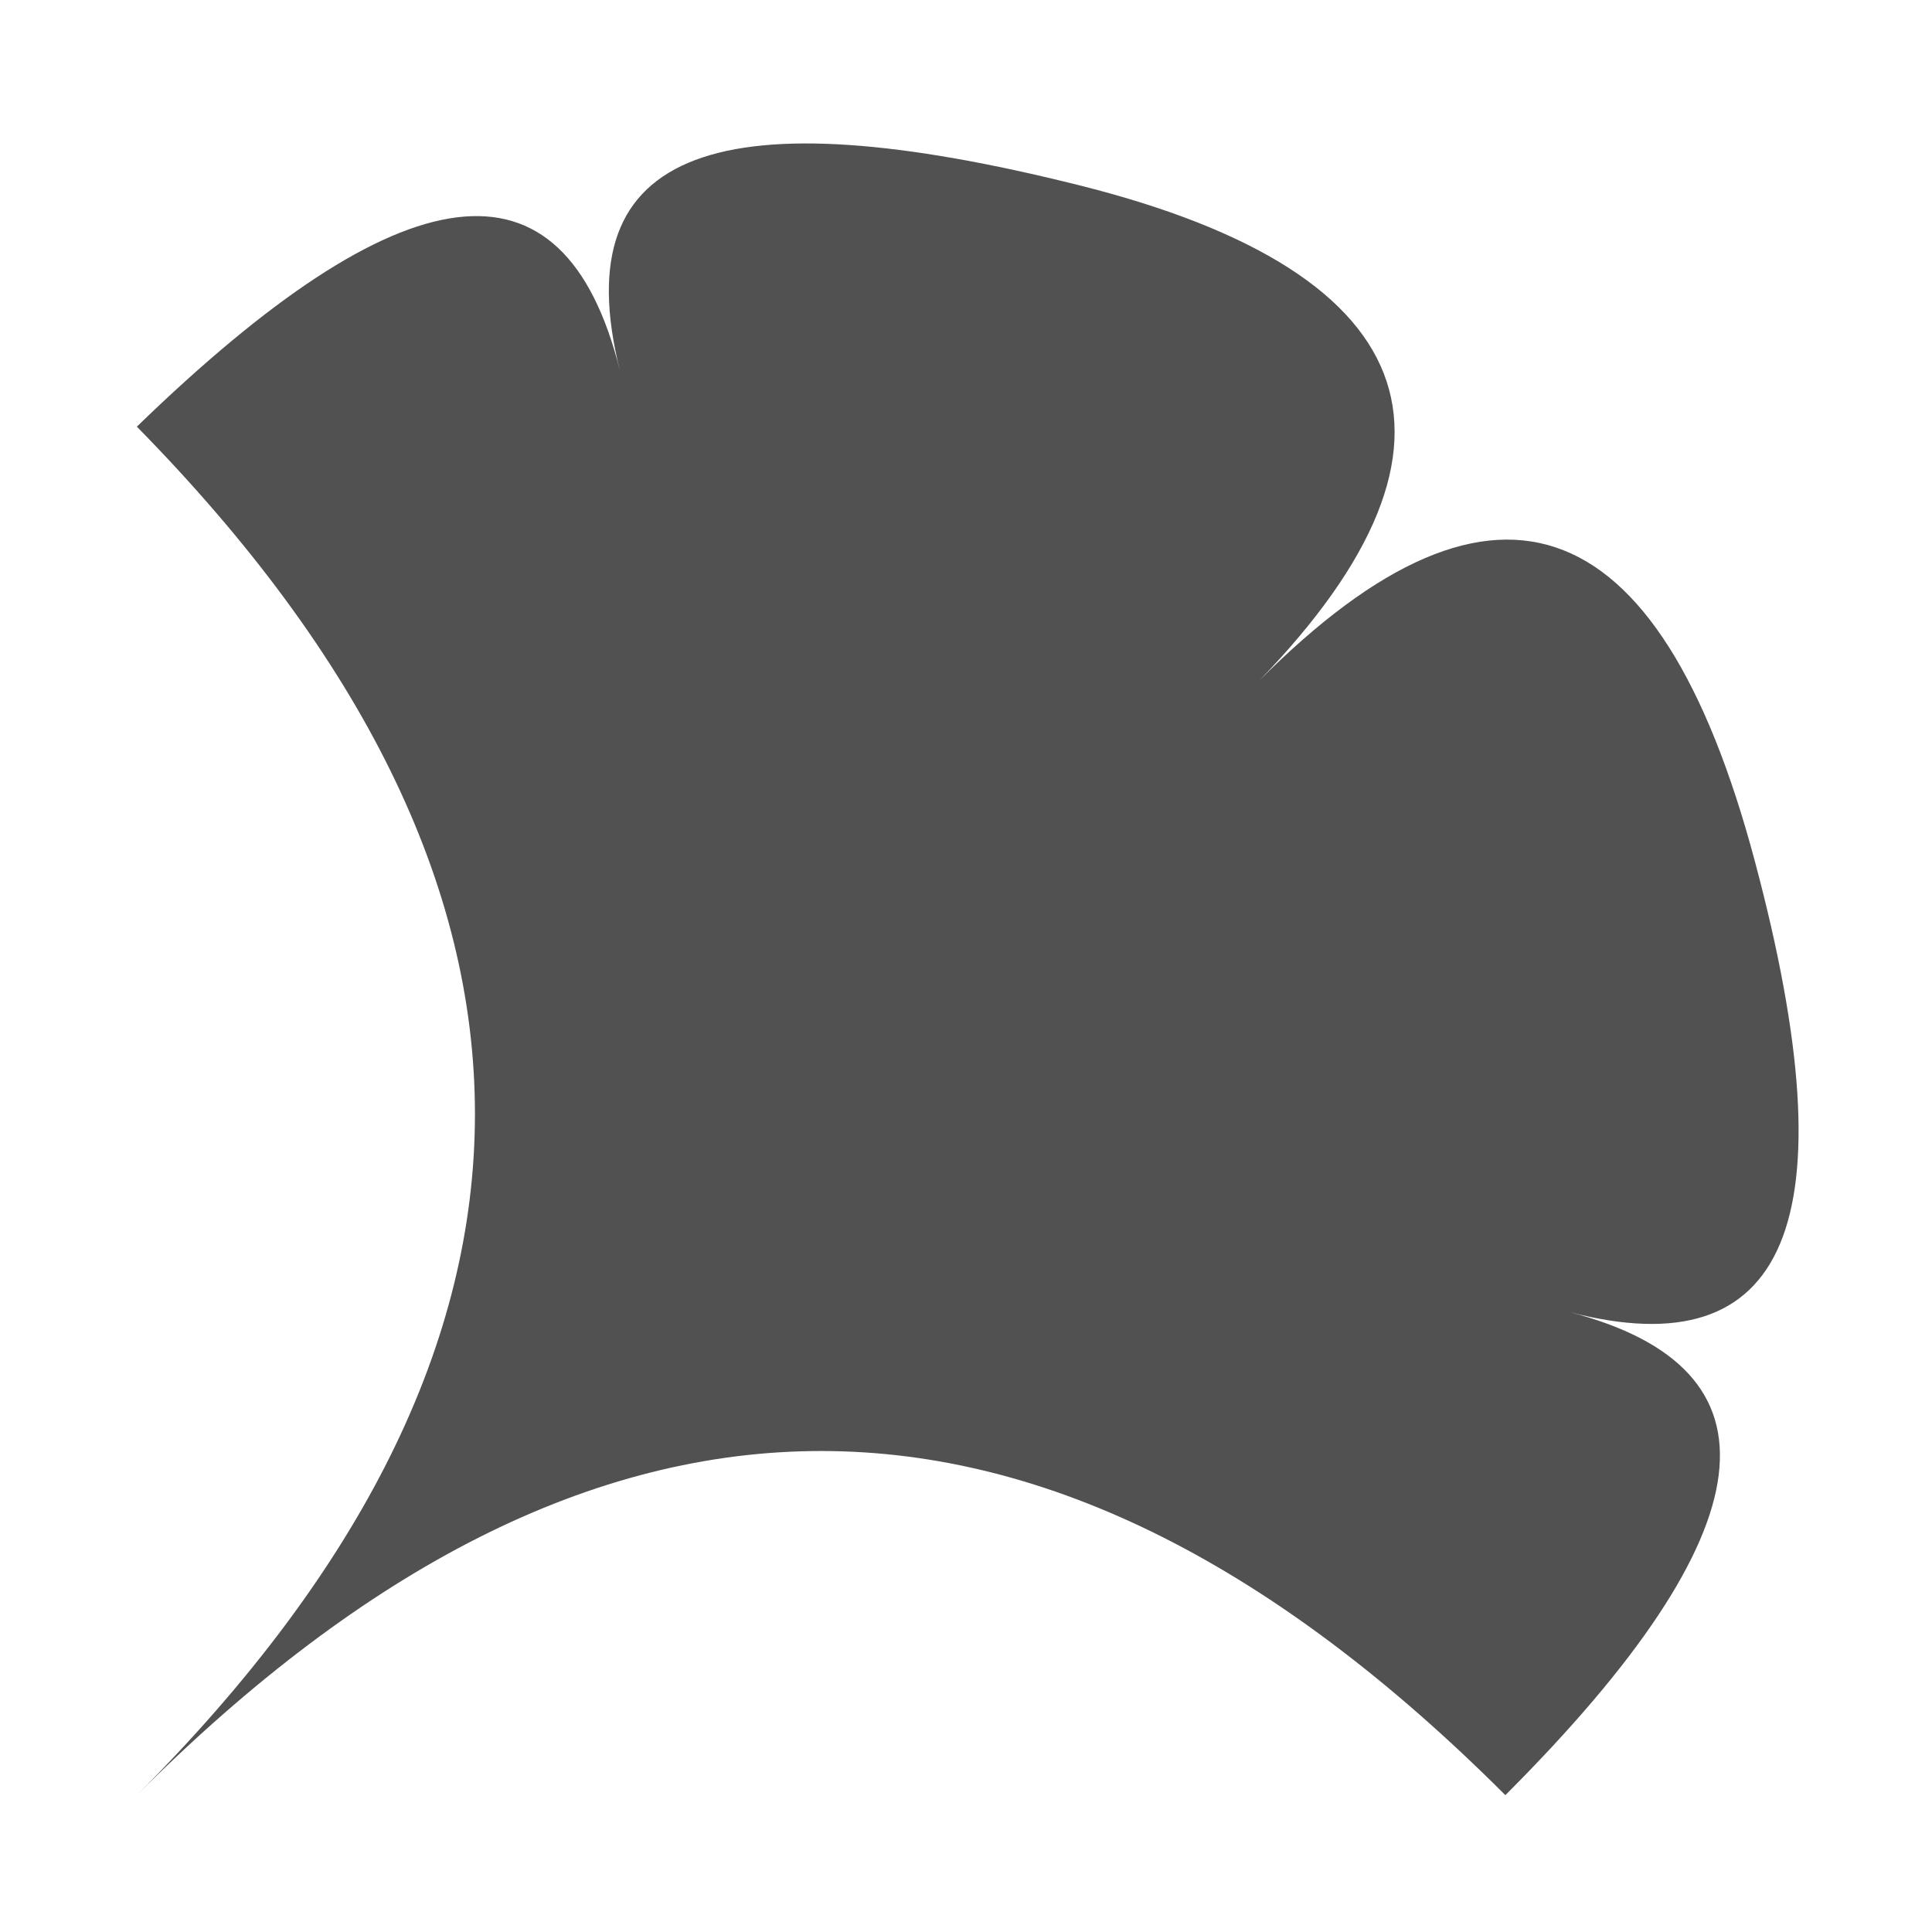
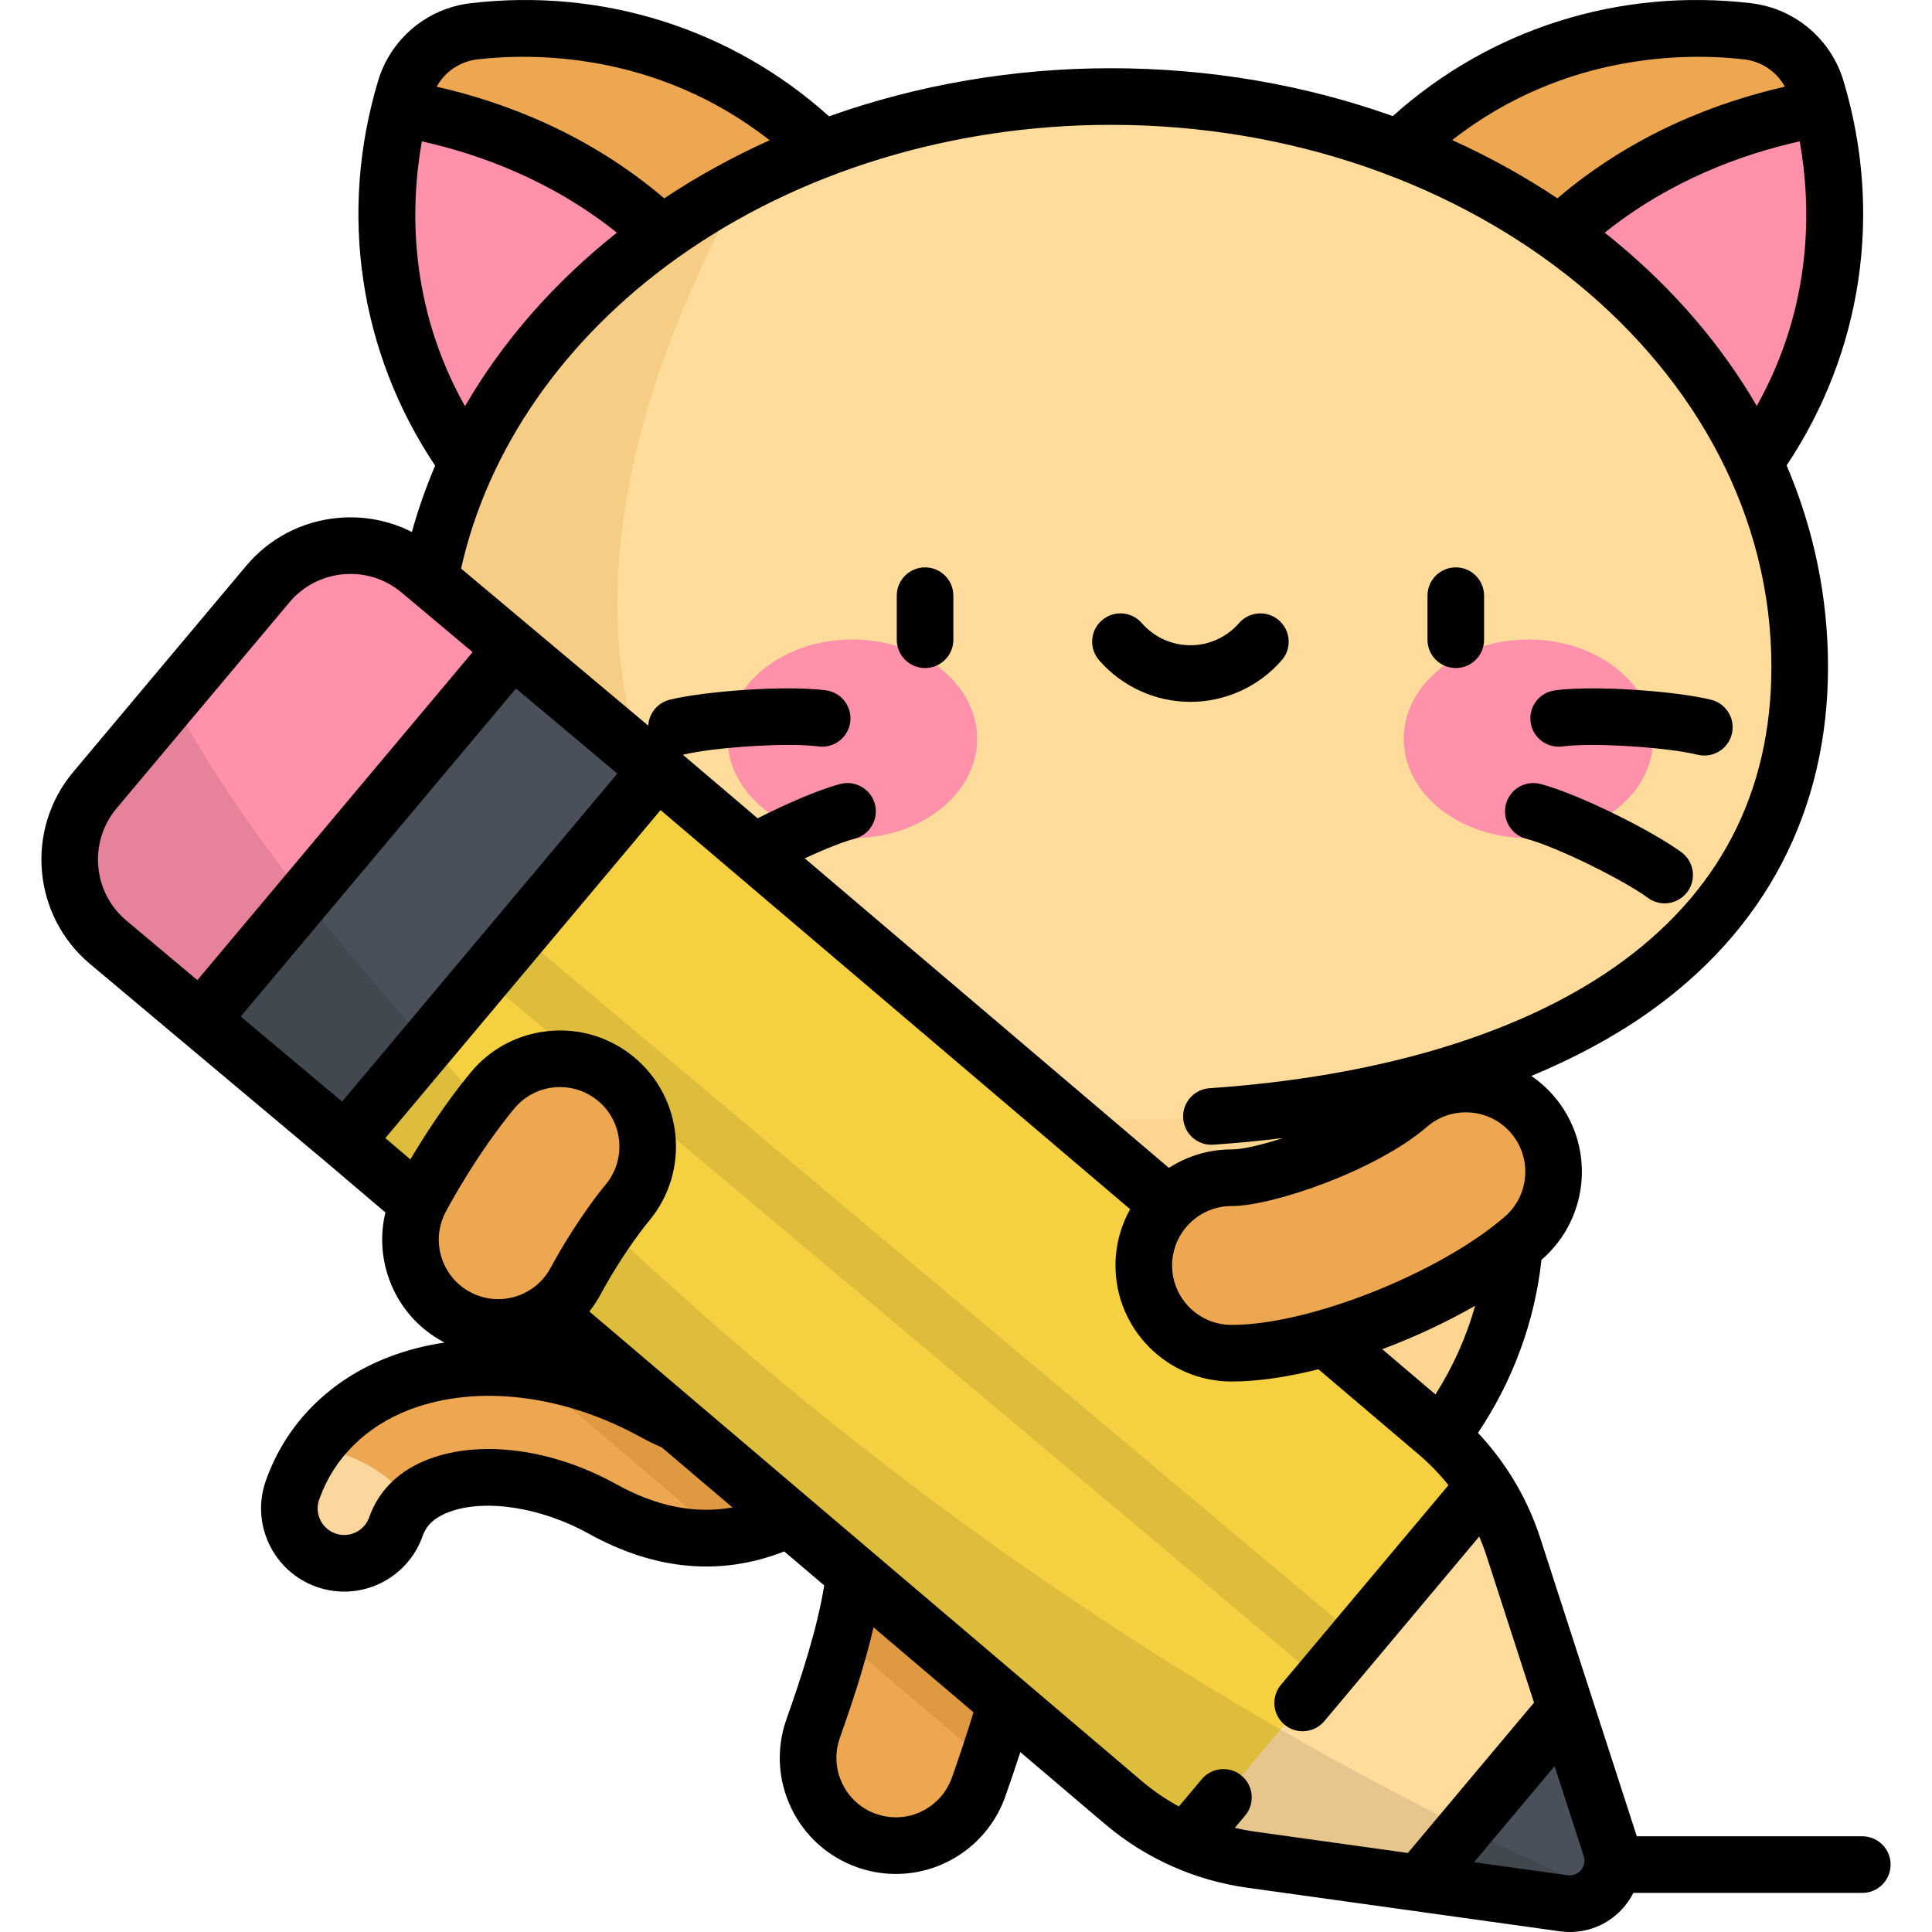
- <svg xmlns="http://www.w3.org/2000/svg" version="1.1" x="0px" y="0px" width="24px" height="24px" viewBox="0 0 24 24">
-   <style type="text/css">
- 	.st0{fill:#515151;}
- </style>
-   <path class="st0" d="M1.7,22.3c5.7-5.7,11.3-5.7,17,0c3.3-3.3,3.5-5.3,0.8-6c2.7,0.7,3.5-1.1,2.3-5.6s-3.3-5.2-6.3-2.1  c3-3,2.3-5.2-2.1-6.3S7,1.8,7.7,4.6C7,1.8,5,2.1,1.7,5.3C7.3,11,7.3,16.7,1.7,22.3" />
+ <svg xmlns="http://www.w3.org/2000/svg" version="1.1" id="Capa_1" x="0px" y="0px" viewBox="0 0 512.003 512.003" style="enable-background:new 0 0 512.003 512.003;" xml:space="preserve">
+   <path style="fill:#EDA751;" d="M91.213,414.288c-1.598,0-3.224-0.266-4.819-0.825c-7.571-2.662-11.551-10.957-8.89-18.529  c4.601-13.09,14.696-23.171,28.423-28.387c19.904-7.565,45.257-4.606,67.821,7.914c9.771,5.423,17.326,5.409,26.071-0.042  c9.659-6.02,19.294-17.87,28.609-29.329l2.851-3.501c5.08-6.216,14.235-7.135,20.448-2.061c6.216,5.078,7.137,14.233,2.061,20.448  l-2.808,3.448c-10.821,13.311-22.012,27.075-35.789,35.661c-17.805,11.094-36.492,11.361-55.543,0.791  c-14.718-8.166-31.751-10.587-43.398-6.16c-5.753,2.185-9.564,5.839-11.328,10.858C102.822,410.549,97.209,414.288,91.213,414.288z" />
+   <path style="opacity:0.2;fill:#A35F00;enable-background:new    ;" d="M251.728,339.528c-6.212-5.075-15.367-4.155-20.448,2.061  l-2.851,3.501c-9.316,11.46-18.951,23.31-28.609,29.329c-8.746,5.45-16.3,5.465-26.071,0.042  c-11.12-6.17-22.917-10.013-34.406-11.424l52.202,44.37c8.02-0.734,15.917-3.507,23.646-8.324  c13.778-8.586,24.967-22.35,35.789-35.661l2.808-3.448C258.865,353.76,257.944,344.606,251.728,339.528z" />
+   <path style="fill:#FCD79D;" d="M83.547,383.368c-2.533,3.509-4.572,7.382-6.043,11.567c-2.661,7.572,1.319,15.867,8.891,18.529  c1.595,0.56,3.221,0.825,4.819,0.825c5.995,0,11.608-3.74,13.71-9.716c0.831-2.364,2.133-4.413,3.861-6.161  C102.769,389.165,91.664,384.856,83.547,383.368z" />
+   <path style="fill:#EDA751;" d="M237.41,489.116c-2.573,0-5.186-0.43-7.749-1.336c-12.107-4.28-18.452-17.564-14.172-29.67  c7.897-22.336,15.127-46.854,8.876-59.354c-5.742-11.486-1.088-25.451,10.398-31.193c11.488-5.742,25.45-1.087,31.193,10.398  c13.219,26.438,6.912,57.357-6.625,95.648C255.957,483.152,246.986,489.116,237.41,489.116z" />
+   <path style="opacity:0.2;fill:#A35F00;enable-background:new    ;" d="M234.762,367.562c-11.486,5.742-16.14,19.709-10.398,31.193  c4.037,8.073,2.448,21.161-1.309,35.433l38.569,32.782c11.911-35.251,16.778-64.119,4.331-89.011  C260.213,366.475,246.25,361.82,234.762,367.562z" />
+   <path style="fill:#EDA751;" d="M364.697,488.729c-2.571,0-5.187-0.43-7.75-1.336c-12.107-4.28-18.452-17.564-14.172-29.67  c4.287-12.127,2.349-24.107-0.032-32.023c-3.049-10.138-7.82-17.001-9.643-18.724c-10.157-7.595-12.365-21.967-4.893-32.267  c7.538-10.395,22.079-12.71,32.472-5.171c17.88,12.968,41.838,58.706,25.937,103.685  C383.243,482.766,374.274,488.729,364.697,488.729z M333.369,407.172c0.003,0.002,0.007,0.005,0.01,0.007  C333.376,407.177,333.372,407.174,333.369,407.172z" />
+   <ellipse style="fill:#FCD690;" cx="294.374" cy="322.943" rx="107.238" ry="99.648" />
+   <path style="opacity:0.15;fill:#C17A00;enable-background:new    ;" d="M278.713,421.532  c-49.005-32.173-33.817-98.115-25.498-126.952v-63.674c-38.798,14.999-66.08,50.556-66.08,92.039  C187.135,373.035,226.911,414.488,278.713,421.532z" />
+   <path style="fill:#EDA751;" d="M229.112,150.156c20.985-17.608,34.994-47.166,5.396-90.861  C204.676,15.255,160.261,4.215,125.587,8.3c-8.549,1.007-15.722,7.026-18.198,15.27c-10.044,33.439-6.885,79.096,31.305,116.123  C176.586,176.428,208.128,167.763,229.112,150.156z" />
+   <path style="fill:#FF91AB;" d="M105.992,28.686c-8.235,32.877-3.578,75.832,32.701,111.006  c32.843,31.841,60.911,29.566,81.472,16.932C206.025,60.623,144.249,35.165,105.992,28.686z" />
+   <path style="fill:#EDA751;" d="M359.634,150.156c-20.984-17.608-34.994-47.166-5.396-90.861  C384.069,15.255,428.484,4.215,463.16,8.3c8.549,1.007,15.722,7.026,18.198,15.27c10.044,33.439,6.885,79.096-31.305,116.123  C412.16,176.428,380.618,167.763,359.634,150.156z" />
+   <path style="fill:#FF91AB;" d="M482.753,28.686c8.235,32.877,3.579,75.832-32.701,111.006  c-32.843,31.841-60.911,29.566-81.472,16.932C382.721,60.623,444.497,35.165,482.753,28.686z" />
+   <path style="fill:#FFDC9C;" d="M476.944,176.731c0,83.476-81.74,120.038-182.571,120.038s-182.571-36.562-182.571-120.038  S193.541,25.583,294.373,25.583C395.204,25.583,476.944,93.255,476.944,176.731z" />
+   <path style="opacity:0.15;fill:#C17A00;enable-background:new    ;" d="M196.889,48.92c-51.131,26.785-85.087,74.012-85.087,127.811  c0,71.759,60.404,108.849,141.413,117.848C136.928,225.118,152.094,131.686,196.889,48.92z" />
+   <g>
+     <ellipse style="fill:#FF91AB;" cx="225.886" cy="195.796" rx="33.059" ry="26.324" />
+     <ellipse style="fill:#FF91AB;" cx="405.062" cy="195.796" rx="33.059" ry="26.324" />
+   </g>
+   <rect x="49.456" y="212.172" transform="matrix(-0.6428 0.766 -0.766 -0.6428 368.482 302.5947)" style="fill:#495059;" width="128.474" height="50.068" />
+   <path style="fill:#FF91AB;" d="M135.811,171.897l-82.582,98.418l-24.547-20.598c-12.11-10.162-13.69-28.216-3.528-40.326  l45.784-54.564c10.162-12.11,28.216-13.69,40.326-3.528L135.811,171.897z" />
+   <path style="fill:#F5D141;" d="M91.585,302.5l206.359,175.395c9.574,8.033,21.216,13.209,33.593,14.935l82.879,11.557  c8.337,1.163,15.018-6.799,12.425-14.807l-25.772-79.613c-3.849-11.89-10.968-22.457-20.542-30.489l-206.36-175.395L91.585,302.5z" />
+   <rect x="98.948" y="338.966" transform="matrix(-0.766 -0.6428 0.6428 -0.766 208.0462 768.6577)" style="opacity:0.1;enable-background:new    ;" width="289.936" height="14.999" />
+   <path style="fill:#FFDC9C;" d="M314.406,488.033c5.445,2.345,11.202,3.972,17.132,4.799l82.879,11.557  c8.337,1.163,15.018-6.799,12.425-14.807l-25.773-79.612c-1.844-5.696-4.446-11.083-7.701-16.039L314.406,488.033z" />
+   <path style="fill:#495059;" d="M376.185,499.056l38.231,5.331c8.337,1.163,15.018-6.799,12.425-14.807l-11.889-36.724  L376.185,499.056z" />
+   <path style="opacity:0.1;enable-background:new    ;" d="M414.417,504.387c3.786,0.528,7.218-0.836,9.607-3.221  C205.369,405.262,68.968,235.077,45.769,184.821l-20.617,24.57c-10.162,12.11-8.582,30.164,3.528,40.326l24.547,20.598L91.585,302.5  l206.359,175.395c9.574,8.033,21.216,13.209,33.593,14.935L414.417,504.387z" />
+   <g>
+     <path style="fill:#EDA751;" d="M132.019,351.787c-3.683,0-7.419-0.878-10.898-2.727c-11.337-6.031-15.64-20.109-9.61-31.445   c1.394-2.621,8.861-16.318,18.951-28.562c8.166-9.91,22.82-11.323,32.728-3.157c9.91,8.166,11.323,22.819,3.157,32.728   c-6.022,7.308-11.496,16.53-13.781,20.827C148.387,347.309,140.339,351.787,132.019,351.787z" />
+     <path style="fill:#EDA751;" d="M326.451,358.613c-0.048,0-0.095,0-0.143,0c-12.841-0.035-23.221-10.473-23.187-23.314   c0.035-12.819,10.439-23.187,23.249-23.187c0.035,0.001,0.068,0.001,0.104,0c9.289,0,34.956-8.943,46.801-19.179   c9.716-8.396,24.397-7.326,32.794,2.39c8.395,9.716,7.326,24.397-2.39,32.794C384.851,344.39,348.81,358.613,326.451,358.613z" />
+   </g>
+   <path d="M315.477,186c9.274,0,18.093-4.017,24.194-11.019c2.722-3.123,2.395-7.86-0.727-10.582  c-3.125-2.722-7.861-2.396-10.582,0.727c-3.253,3.733-7.95,5.874-12.887,5.874c-4.937,0-9.634-2.141-12.888-5.874  c-2.721-3.124-7.459-3.448-10.581-0.726c-3.123,2.722-3.447,7.459-0.726,10.581C297.385,181.985,306.204,186,315.477,186z   M493.529,486.636h-59.758l-25.567-78.977c-3.391-10.474-9.051-19.993-16.522-27.93c9.292-13.87,15.055-29.551,16.827-45.869  c0.025-0.021,0.052-0.043,0.077-0.064c12.828-11.087,14.246-30.543,3.16-43.373c-1.78-2.059-3.777-3.82-5.926-5.287  c11.32-4.682,21.553-10.181,30.539-16.461c31.457-21.982,48.084-53.774,48.084-91.941c0-18.497-3.76-36.495-10.967-53.397  c20.062-30.048,25.573-66.936,15.064-101.925c-3.344-11.131-12.962-19.201-24.502-20.561c-34.866-4.106-69.18,6.775-94.932,29.919  c-23.315-8.313-48.625-12.688-74.732-12.688c-25.864,0-51.251,4.406-74.67,12.744C193.943,7.644,159.592-3.261,124.709,0.852  c-11.542,1.359-21.16,9.43-24.503,20.562c-10.519,35.017-4.989,71.938,15.115,101.998c-2.453,5.739-4.515,11.604-6.163,17.573  c-5.949-3.019-12.633-4.336-19.441-3.743c-9.612,0.841-18.321,5.375-24.522,12.767l-45.785,54.565  c-12.804,15.259-10.806,38.088,4.452,50.892l62.868,52.753l15.412,13.099c-1.288,5.295-1.142,10.858,0.492,16.206  c2.401,7.855,7.717,14.306,14.97,18.163c0.071,0.038,0.145,0.07,0.217,0.107c-5.05,0.749-9.931,1.991-14.554,3.748  c-15.829,6.016-27.489,17.704-32.835,32.911c-4.027,11.46,2.02,24.061,13.483,28.092c2.36,0.828,4.817,1.248,7.302,1.248  c9.334,0,17.688-5.919,20.785-14.728c0.646-1.838,2.066-4.493,6.917-6.336c9.516-3.615,24.423-1.323,37.095,5.708  c17.542,9.732,34.951,11.307,51.825,4.717l10.582,8.994c-1.784,11.339-6.203,24.73-9.998,35.465  c-2.737,7.744-2.296,16.091,1.244,23.503c3.541,7.411,9.755,13.001,17.502,15.74c3.314,1.17,6.762,1.764,10.246,1.764  c13.005,0,24.655-8.241,28.992-20.508c1.467-4.148,2.793-8.057,3.997-11.781l22.725,19.315c10.664,8.948,23.59,14.695,37.378,16.618  l82.88,11.557c0.888,0.124,1.773,0.185,2.652,0.185c5.545,0,10.804-2.424,14.439-6.757c0.944-1.124,1.733-2.338,2.38-3.608h60.676  c4.143,0,7.5-3.357,7.5-7.5S497.672,486.636,493.529,486.636z M398.777,322.444c-17.363,15.006-51.836,28.67-72.325,28.67h-0.123  c-8.686-0.024-15.732-7.108-15.708-15.793c0.024-8.642,7.057-15.676,15.689-15.708c0.081,0.002,0.163,0,0.246,0  c10.875-0.047,38.24-9.44,51.624-21.005c6.571-5.679,16.538-4.952,22.217,1.618C406.075,306.799,405.349,316.765,398.777,322.444z   M390.924,346.05c-2.303,8.23-5.835,16.136-10.509,23.49l-14.1-11.985C374.839,354.363,383.274,350.435,390.924,346.05z   M465.567,107.581c-9.26-15.951-21.788-30.648-37.315-43.503c-0.987-0.817-1.986-1.62-2.991-2.417  c17.448-13.945,36.512-20.825,51.686-24.198C479.942,54.253,480.652,80.596,465.567,107.581z M462.283,15.748  c4.597,0.542,8.561,3.279,10.733,7.228c-17.721,4.023-40.1,12.363-60.286,29.577c-8.793-5.858-18.121-11.015-27.886-15.434  C415.189,13.381,448.504,14.124,462.283,15.748z M294.373,33.083c96.534,0,175.07,64.44,175.07,143.647  c0,33.524-14.022,60.322-41.676,79.645c-25.596,17.887-62.68,28.958-107.24,32.018c-4.133,0.284-7.253,3.863-6.969,7.996  c0.271,3.958,3.566,6.986,7.475,6.986c0.173,0,0.347-0.006,0.521-0.018c6.281-0.431,12.424-1.022,18.428-1.759  c-5.801,1.891-10.824,3.014-13.508,3.014c-0.037-0.001-0.071-0.001-0.104,0c-6.105,0-11.8,1.801-16.592,4.889l-96.513-82.032  c5.29-2.451,10.142-4.376,13.261-5.204c4.004-1.063,6.388-5.17,5.325-9.173c-1.063-4.003-5.169-6.384-9.173-5.325  c-6.156,1.634-14.846,5.523-21.899,9.09l-19.804-16.833c0.041-0.01,0.083-0.013,0.124-0.023c7.475-1.871,27.255-3.319,35.808-2.186  c4.104,0.535,7.875-2.347,8.418-6.453c0.542-4.106-2.347-7.875-6.453-8.418c-10.579-1.396-32.3,0.225-41.411,2.504  c-3.264,0.817-5.489,3.656-5.671,6.847l-31.157-26.143c-0.001-0.001-0.002-0.002-0.003-0.003s-0.002-0.001-0.003-0.002  l-18.437-15.47c7.107-31.731,27.26-60.786,57.146-82.194c0.111-0.08,0.225-0.156,0.337-0.236c0.012-0.008,0.024-0.017,0.037-0.026  C211.523,45.563,252.222,33.083,294.373,33.083z M126.464,15.748c13.786-1.625,47.135-2.366,77.495,21.418  c-9.794,4.415-19.146,9.56-27.933,15.396c-20.189-17.22-42.572-25.561-60.296-29.585C117.903,19.027,121.867,16.29,126.464,15.748z   M111.798,37.462c15.175,3.374,34.241,10.255,51.69,24.201c-16.731,13.263-30.336,28.873-40.263,45.996  C108.093,80.648,108.8,54.269,111.798,37.462z M33.502,243.973c-8.923-7.487-10.091-20.838-2.604-29.76l45.785-54.565  c3.627-4.322,8.72-6.974,14.341-7.465c5.613-0.496,11.097,1.233,15.419,4.861l18.803,15.777l-72.94,86.928L33.502,243.973z   M63.794,269.391l72.94-86.927l26.867,22.544L90.66,291.935L63.794,269.391z M116.977,333.136  c-1.229-4.023-0.819-8.285,1.157-12.001c1.334-2.508,8.474-15.611,18.117-27.312c2.676-3.247,6.455-5.258,10.643-5.661  c0.516-0.05,1.03-0.074,1.541-0.074c3.643,0,7.142,1.25,9.988,3.597c6.702,5.523,7.661,15.47,2.139,22.172  c-6.403,7.772-12.2,17.533-14.614,22.074c-1.207,2.269-2.917,4.159-4.951,5.564c-0.043,0.027-0.086,0.055-0.129,0.083  c-2.563,1.735-5.627,2.711-8.848,2.711c-2.586,0-5.068-0.622-7.376-1.85C120.929,340.463,118.206,337.159,116.977,333.136z   M163.287,393.317c-16.823-9.334-35.867-11.869-49.699-6.612c-7.802,2.963-13.244,8.282-15.74,15.381  c-0.989,2.813-3.656,4.704-6.635,4.704c-0.789,0-1.574-0.136-2.331-0.4c-3.657-1.286-5.588-5.31-4.302-8.967  c3.854-10.97,12.383-19.444,24.012-23.863c17.864-6.789,40.86-4.001,61.516,7.46c1.799,0.999,3.526,1.827,5.242,2.522l18.772,15.956  C184.107,401.26,173.928,399.22,163.287,393.317z M252.26,471.108c-2.222,6.285-8.191,10.508-14.851,10.508  c-1.778,0-3.546-0.306-5.249-0.907c-8.188-2.895-12.496-11.912-9.601-20.1c3.097-8.76,6.594-19.233,8.942-29.343l26.485,22.512  C256.374,459.097,254.488,464.808,252.26,471.108z M332.573,485.404c-1.798-0.251-3.575-0.591-5.331-1.003l2.727-3.249  c2.663-3.173,2.249-7.903-0.924-10.566c-3.173-2.663-7.903-2.249-10.566,0.924l-6.064,7.226c-3.399-1.857-6.623-4.045-9.614-6.554  l-71.584-60.844c-0.005-0.004-0.01-0.009-0.015-0.013l-17.099-14.533c-0.004-0.003-0.007-0.006-0.011-0.009L156.18,347.56  c1.121-1.425,2.139-2.95,3.01-4.588c2.152-4.047,7.301-12.726,12.947-19.578c10.782-13.086,8.909-32.503-4.176-43.286  c-6.339-5.224-14.336-7.673-22.508-6.877c-8.177,0.788-15.556,4.714-20.779,11.053c-6.754,8.196-12.367,16.985-15.917,22.971  l-6.638-5.642l72.94-86.927l124.436,105.766c-2.453,4.398-3.862,9.452-3.877,14.828c-0.046,16.956,13.711,30.787,30.687,30.834  h0.143c6.821,0,14.7-1.171,22.953-3.245l26.301,22.355c3.007,2.523,5.733,5.329,8.159,8.363l-44.385,52.896  c-2.663,3.174-2.249,7.904,0.924,10.566c1.405,1.18,3.116,1.755,4.817,1.755c2.141,0,4.266-0.911,5.749-2.679l41.05-48.922  c0.71,1.658,1.354,3.348,1.913,5.075l12.605,38.938l-33.429,39.84L332.573,485.404z M418.982,495.602  c-0.418,0.498-1.608,1.619-3.529,1.358l-24.814-3.46l21.352-25.445l7.717,23.835C420.307,493.746,419.399,495.105,418.982,495.602z   M245.153,177.036c4.143,0,7.5-3.357,7.5-7.5v-11.674c0-4.143-3.357-7.5-7.5-7.5s-7.5,3.357-7.5,7.5v11.674  C237.653,173.679,241.01,177.036,245.153,177.036z M385.8,177.036c4.143,0,7.5-3.357,7.5-7.5v-11.674c0-4.143-3.357-7.5-7.5-7.5  c-4.142,0-7.5,3.357-7.5,7.5v11.674C378.3,173.679,381.657,177.036,385.8,177.036z M404.427,222.267  c8.336,2.213,26.073,11.087,32.273,15.664c1.34,0.989,2.9,1.466,4.448,1.466c2.3,0,4.569-1.054,6.04-3.046  c2.46-3.332,1.753-8.027-1.58-10.488c-7.557-5.579-27.019-15.355-37.333-18.094c-4.01-1.059-8.111,1.322-9.174,5.324  C398.039,217.097,400.423,221.204,404.427,222.267z M414.045,197.819c8.554-1.13,28.332,0.317,35.808,2.186  c0.61,0.152,1.223,0.226,1.825,0.226c3.36,0,6.418-2.274,7.271-5.683c1.005-4.019-1.439-8.09-5.457-9.096  c-9.112-2.278-30.829-3.9-41.411-2.504c-4.106,0.543-6.995,4.311-6.453,8.418C406.17,195.473,409.949,198.353,414.045,197.819z" />
+   <g>
+ </g>
+   <g>
+ </g>
+   <g>
+ </g>
+   <g>
+ </g>
+   <g>
+ </g>
+   <g>
+ </g>
+   <g>
+ </g>
+   <g>
+ </g>
+   <g>
+ </g>
+   <g>
+ </g>
+   <g>
+ </g>
+   <g>
+ </g>
+   <g>
+ </g>
+   <g>
+ </g>
+   <g>
+ </g>
</svg>
